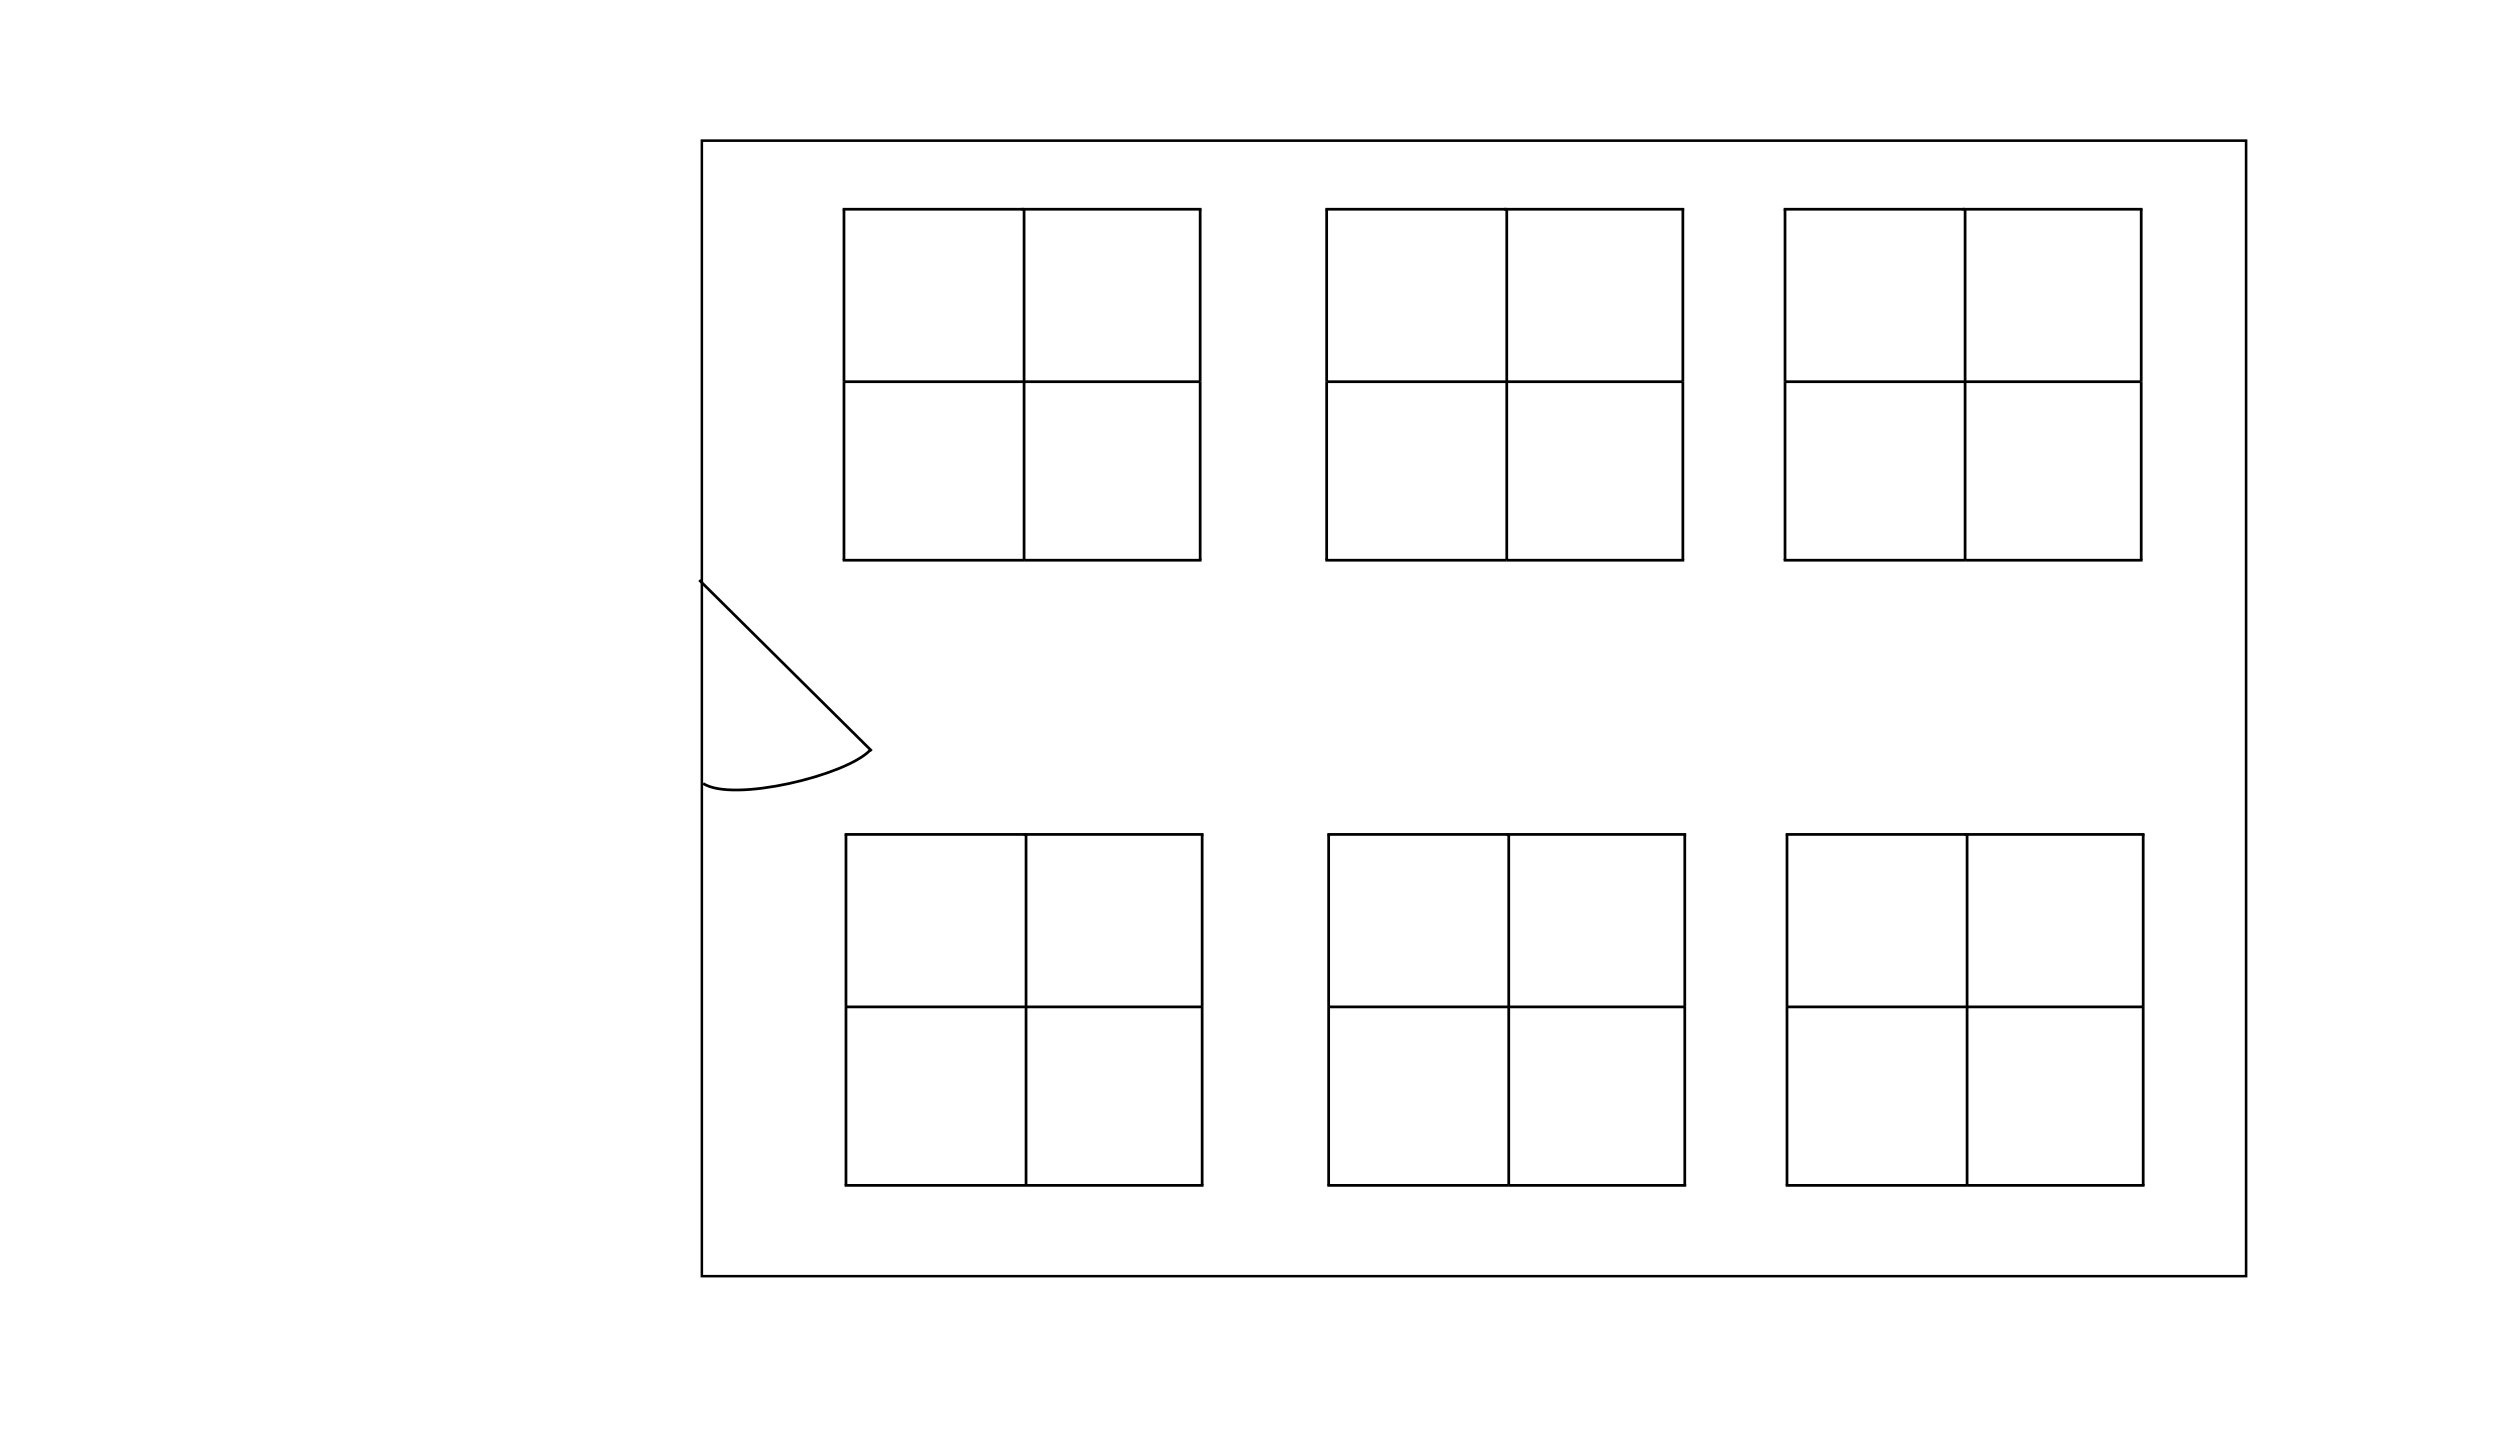
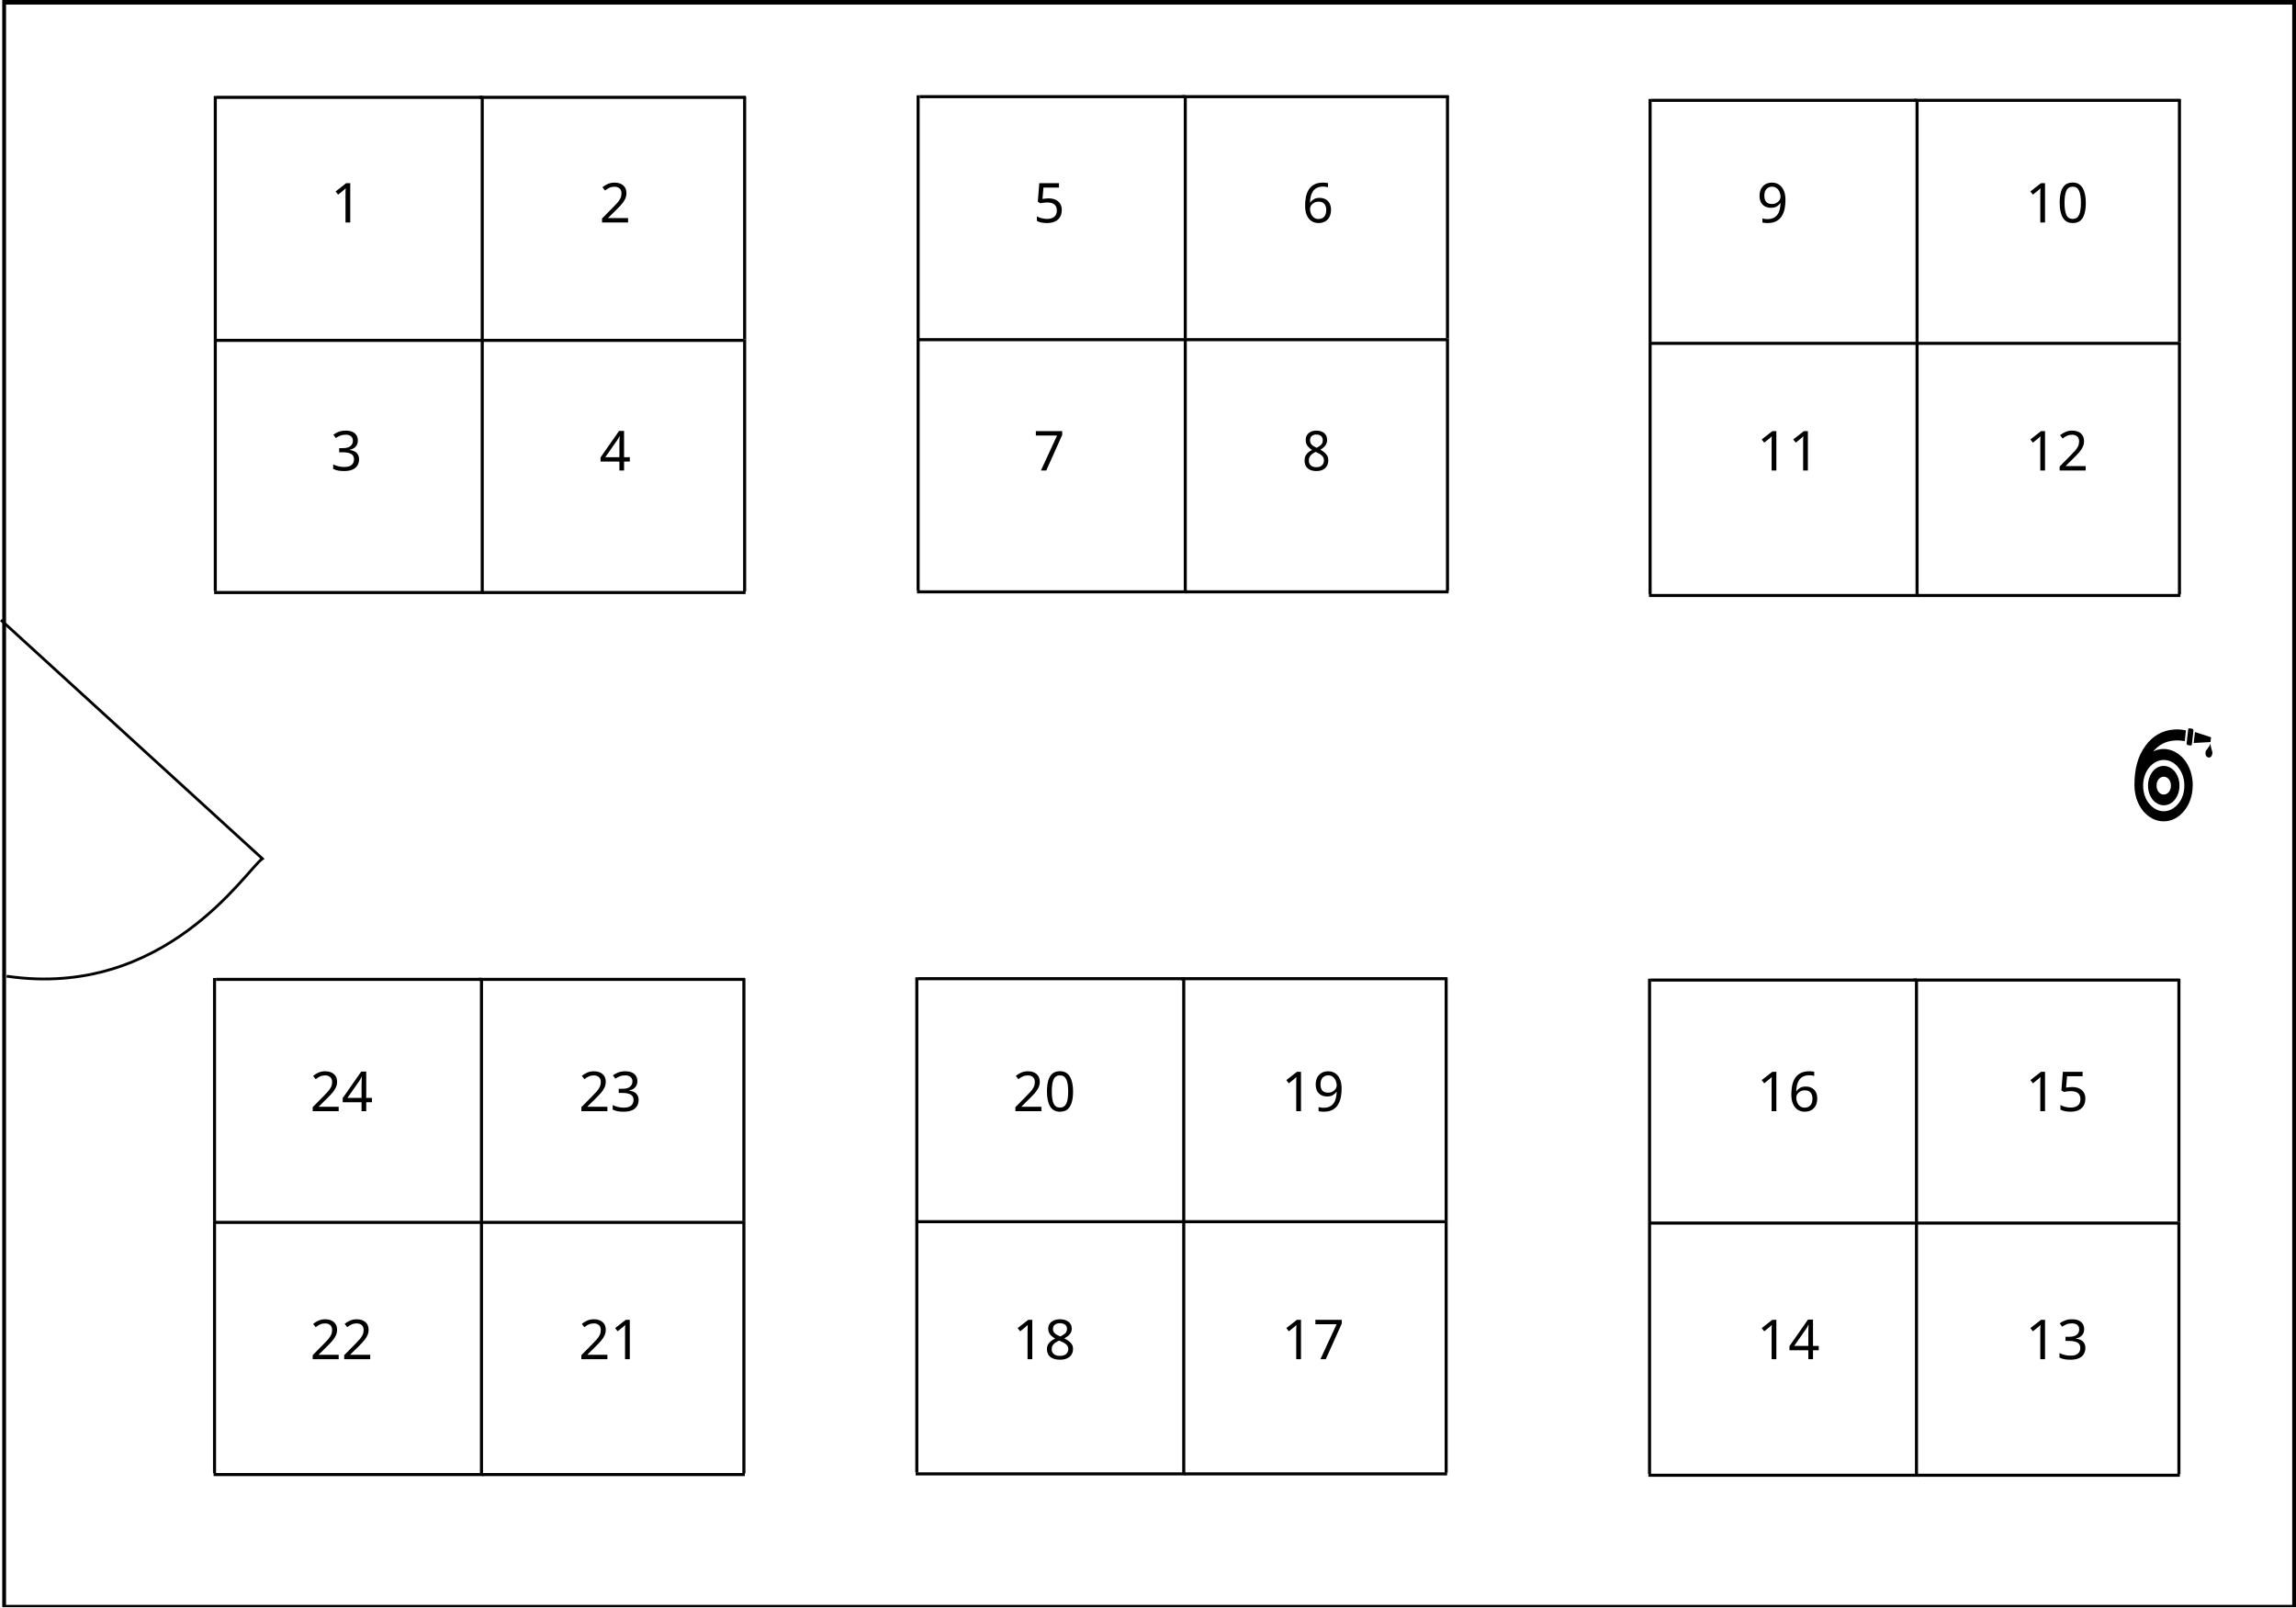
- <svg xmlns="http://www.w3.org/2000/svg" id="svg1" viewBox="0 0 1213.81 701.66">
+ <svg xmlns="http://www.w3.org/2000/svg" id="svg1" width="999.8" height="699.9" viewBox="0 0 999.8 699.9">
  <defs>
-     <style>.cls-1,.cls-2{fill:none;}.cls-2{stroke:#000;stroke-miterlimit:13.33;stroke-width:1.33px;}.cls-3{clip-path:url(#clip-path);}</style>
-     <clipPath id="clip-path">
-       <rect class="cls-1" width="1213.81" height="701.66" />
-     </clipPath>
+     <style>
+             .cls-1{stroke-miterlimit:93.54;stroke-width:1.21px;}.cls-1,.cls-2,.cls-3{fill:none;}.cls-1,.cls-3{stroke:#000;}.cls-2,.cls-4,.cls-5{stroke-width:0px;}.cls-4,.cls-6,.cls-5{fill:#000;}.cls-6{font-family:MyriadPro-Regular,
+             'Myriad Pro';font-size:24px;}.cls-5{fill-rule:evenodd;}.cls-3{stroke-miterlimit:13.33;stroke-width:1.33px;}
+         </style>
  </defs>
-   <g id="layer-MC0">
-     <path id="path2" d="M1091.16,67.66h-751V620.22h751ZM1089.9,619H341.38V68.91H1089.9Z" />
-     <path id="path6" class="cls-2" d="M409.77,185.33h87.44" />
-     <path id="path30" class="cls-2" d="M339.51,281.63l83.72,83" />
-     <g class="cls-3">
-       <path id="path31" class="cls-2" d="M422.49,364.21c-11.6,12.32-66.57,25.56-81.09,16.2" />
-     </g>
-     <path id="path6-2" data-name="path6" class="cls-2" d="M497.21,185.33h85.5" />
-     <path id="path6-3" data-name="path6" class="cls-2" d="M497.21,185.33V101.59" />
-     <path id="path6-4" data-name="path6" class="cls-2" d="M497.21,272V185.33" />
-     <path id="path6-5" data-name="path6" class="cls-2" d="M582.71,272V185.33" />
-     <path id="path6-6" data-name="path6" class="cls-2" d="M582.71,185.33V101.59" />
-     <path id="path6-7" data-name="path6" class="cls-2" d="M409.77,185.33V101.59" />
-     <path id="path6-8" data-name="path6" class="cls-2" d="M409.77,272V185.33" />
-     <path id="path6-9" data-name="path6" class="cls-2" d="M409.13,272h88.09" />
-     <path id="path6-10" data-name="path6" class="cls-2" d="M497.22,272h86.15" />
-     <path id="path6-11" data-name="path6" class="cls-2" d="M409.13,101.59h88.09" />
-     <path id="path6-12" data-name="path6" class="cls-2" d="M495.91,101.59h87.46" />
-     <path id="path6-13" data-name="path6" class="cls-2" d="M644.13,185.33h87.44" />
-     <path id="path6-14" data-name="path6" class="cls-2" d="M731.57,185.33h85.5" />
-     <path id="path6-15" data-name="path6" class="cls-2" d="M731.57,185.33V101.59" />
-     <path id="path6-16" data-name="path6" class="cls-2" d="M731.57,272V185.33" />
-     <path id="path6-17" data-name="path6" class="cls-2" d="M817.07,272V185.33" />
-     <path id="path6-18" data-name="path6" class="cls-2" d="M817.07,185.33V101.59" />
-     <path id="path6-19" data-name="path6" class="cls-2" d="M644.13,185.33V101.59" />
-     <path id="path6-20" data-name="path6" class="cls-2" d="M644.13,272V185.33" />
-     <path id="path6-21" data-name="path6" class="cls-2" d="M643.49,272h88.09" />
-     <path id="path6-22" data-name="path6" class="cls-2" d="M731.58,272h86.16" />
-     <path id="path6-23" data-name="path6" class="cls-2" d="M643.49,101.59h88.09" />
-     <path id="path6-24" data-name="path6" class="cls-2" d="M730.28,101.59h87.46" />
-     <path id="path6-25" data-name="path6" class="cls-2" d="M866.67,185.33H954.1" />
-     <path id="path6-26" data-name="path6" class="cls-2" d="M954.1,185.33h85.51" />
-     <path id="path6-27" data-name="path6" class="cls-2" d="M954.1,185.33V101.59" />
-     <path id="path6-28" data-name="path6" class="cls-2" d="M954.1,272V185.33" />
-     <path id="path6-29" data-name="path6" class="cls-2" d="M1039.61,272V185.33" />
-     <path id="path6-30" data-name="path6" class="cls-2" d="M1039.61,185.33V101.59" />
-     <path id="path6-31" data-name="path6" class="cls-2" d="M866.67,185.33V101.59" />
-     <path id="path6-32" data-name="path6" class="cls-2" d="M866.67,272V185.33" />
-     <path id="path6-33" data-name="path6" class="cls-2" d="M866,272h88.08" />
-     <path id="path6-34" data-name="path6" class="cls-2" d="M954.11,272h86.16" />
-     <path id="path6-35" data-name="path6" class="cls-2" d="M866,101.59h88.08" />
-     <path id="path6-36" data-name="path6" class="cls-2" d="M952.81,101.59h87.46" />
-     <path id="path6-37" data-name="path6" class="cls-2" d="M867.63,488.87h87.44" />
-     <path id="path6-38" data-name="path6" class="cls-2" d="M955.07,488.87h85.5" />
-     <path id="path6-39" data-name="path6" class="cls-2" d="M955.07,488.87V405.13" />
-     <path id="path6-40" data-name="path6" class="cls-2" d="M955.07,575.53V488.87" />
-     <path id="path6-41" data-name="path6" class="cls-2" d="M1040.57,575.53V488.87" />
-     <path id="path6-42" data-name="path6" class="cls-2" d="M1040.57,488.87V405.13" />
-     <path id="path6-43" data-name="path6" class="cls-2" d="M867.63,488.87V405.13" />
-     <path id="path6-44" data-name="path6" class="cls-2" d="M867.63,575.53V488.87" />
-     <path id="path6-45" data-name="path6" class="cls-2" d="M867,575.53h88.09" />
-     <path id="path6-46" data-name="path6" class="cls-2" d="M955.08,575.53h86.15" />
-     <path id="path6-47" data-name="path6" class="cls-2" d="M867,405.13h88.09" />
-     <path id="path6-48" data-name="path6" class="cls-2" d="M953.78,405.13h87.46" />
-     <path id="path6-49" data-name="path6" class="cls-2" d="M645.09,488.87h87.44" />
-     <path id="path6-50" data-name="path6" class="cls-2" d="M732.53,488.87H818" />
-     <path id="path6-51" data-name="path6" class="cls-2" d="M732.53,488.87V405.13" />
-     <path id="path6-52" data-name="path6" class="cls-2" d="M732.53,575.53V488.87" />
-     <path id="path6-53" data-name="path6" class="cls-2" d="M818,575.53V488.87" />
-     <path id="path6-54" data-name="path6" class="cls-2" d="M818,488.87V405.13" />
-     <path id="path6-55" data-name="path6" class="cls-2" d="M645.09,488.87V405.13" />
-     <path id="path6-56" data-name="path6" class="cls-2" d="M645.09,575.53V488.87" />
-     <path id="path6-57" data-name="path6" class="cls-2" d="M644.45,575.53h88.09" />
-     <path id="path6-58" data-name="path6" class="cls-2" d="M732.54,575.53h86.15" />
-     <path id="path6-59" data-name="path6" class="cls-2" d="M644.45,405.13h88.09" />
-     <path id="path6-60" data-name="path6" class="cls-2" d="M731.23,405.13h87.46" />
-     <path id="path6-61" data-name="path6" class="cls-2" d="M410.74,488.87h87.43" />
-     <path id="path6-62" data-name="path6" class="cls-2" d="M498.17,488.87h85.5" />
-     <path id="path6-63" data-name="path6" class="cls-2" d="M498.17,488.87V405.13" />
-     <path id="path6-64" data-name="path6" class="cls-2" d="M498.17,575.53V488.87" />
-     <path id="path6-65" data-name="path6" class="cls-2" d="M583.67,575.53V488.87" />
-     <path id="path6-66" data-name="path6" class="cls-2" d="M583.67,488.87V405.13" />
-     <path id="path6-67" data-name="path6" class="cls-2" d="M410.74,488.87V405.13" />
-     <path id="path6-68" data-name="path6" class="cls-2" d="M410.74,575.53V488.87" />
-     <path id="path6-69" data-name="path6" class="cls-2" d="M410.09,575.53h88.09" />
-     <path id="path6-70" data-name="path6" class="cls-2" d="M498.18,575.53h86.16" />
-     <path id="path6-71" data-name="path6" class="cls-2" d="M410.09,405.13h88.09" />
-     <path id="path6-72" data-name="path6" class="cls-2" d="M496.88,405.13h87.46" />
-   </g>
+   <path id="door" class="cls-1" d="M.41,270.01l113.85,103.93c-7.08,4.89-42.18,61.34-111.38,51.17" />
+   <g id="rack-1">
+     <g id="seperators-1">
+       <path id="leftFloor-1" class="cls-3" d="M93.66,148.22h116.74" />
+       <path id="rightFloor-1" class="cls-3" d="M210.32,148.22h113.52" />
+       <path id="topDivider-1" class="cls-3" d="M209.99,147.72V41.89" />
+       <path id="bottomDivider-1" class="cls-3" d="M209.99,257.54v-109.82" />
+     </g>
+     <g id="cageC-1">
+       <path id="CY-1" class="cls-3" d="M93.75,257.44v-109.82" />
+       <path id="CX-1" class="cls-3" d="M93.25,258.04h117.56" />
+       <rect id="cage-3" class="cls-2" x="94.32" y="149.62" width="115.67" height="107.82" />
+       <text class="cls-6" transform="translate(144 204.9)">
+         <tspan x="0" y="0">3</tspan>
+       </text>
+     </g>
+     <g id="cageD-1">
+       <path id="DY-1" class="cls-3" d="M324.26,257.54v-109.82" />
+       <path id="DX-1" class="cls-3" d="M210.32,258.04h114.35" />
+       <rect id="cage-4" class="cls-2" x="210.81" y="149.62" width="113.03" height="107.82" />
+       <text class="cls-6" transform="translate(261 204.9)">
+         <tspan x="0" y="0">4</tspan>
+       </text>
+     </g>
+     <g id="cageA-1">
+       <path id="AY-1" class="cls-3" d="M93.75,147.72V41.79" />
+       <path id="AX-1" class="cls-3" d="M94.32,42.39h115.75" />
+       <rect id="cage-1" class="cls-2" x="93.25" y="43.09" width="116.74" height="104.63" />
+       <text class="cls-6" transform="translate(144 96.9)">
+         <tspan x="0" y="0">1</tspan>
+       </text>
+     </g>
+     <g id="cageB-1">
+       <path id="BY-1" class="cls-3" d="M324.26,147.72V41.89" />
+       <path id="BX-1" class="cls-3" d="M208.67,42.39h116" />
+       <rect id="cage-2" class="cls-2" x="210.32" y="43.09" width="113.52" height="104.53" />
+       <text class="cls-6" transform="translate(261 96.9)">
+         <tspan x="0" y="0">2</tspan>
+       </text>
+     </g>
+   </g>
+   <g id="rack-2">
+     <g id="seperators-2">
+       <path id="leftFloor-2" class="cls-3" d="M399.72,147.92h116.74" />
+       <path id="rightFloor-2" class="cls-3" d="M516.46,147.92h113.52" />
+       <path id="topDivider-2" class="cls-3" d="M516.13,147.42V41.59" />
+       <path id="bottomDivider-2" class="cls-3" d="M516.13,257.24v-109.82" />
+     </g>
+     <g id="cageC-2">
+       <path id="CY-2" class="cls-3" d="M399.8,257.14v-109.82" />
+       <path id="CX-2" class="cls-3" d="M399.31,257.74h117.56" />
+       <rect id="cage-7" class="cls-2" x="400.46" y="149.32" width="115.67" height="107.82" />
+       <text class="cls-6" transform="translate(450 204.9)">
+         <tspan x="0" y="0">7</tspan>
+       </text>
+     </g>
+     <g id="cageD-2">
+       <path id="DY-2" class="cls-3" d="M630.31,257.24v-109.82" />
+       <path id="DX-2" class="cls-3" d="M516.46,257.74h114.35" />
+       <rect id="cage-8" class="cls-2" x="516.87" y="149.32" width="113.03" height="107.82" />
+       <text class="cls-6" transform="translate(567 204.9) scale(.91 1)">
+         <tspan x="0" y="0">8</tspan>
+       </text>
+     </g>
+     <g id="cageA-2">
+       <path id="AY-2" class="cls-3" d="M399.8,147.42V41.49" />
+       <path id="AX-2" class="cls-3" d="M400.46,42.09h115.75" />
+       <rect id="cage-5" class="cls-2" x="399.31" y="42.79" width="116.74" height="104.63" />
+       <text class="cls-6" transform="translate(450 96.9)">
+         <tspan x="0" y="0">5</tspan>
+       </text>
+     </g>
+     <g id="cageB-2">
+       <path id="BY-2" class="cls-3" d="M630.31,147.42V41.59" />
+       <path id="BX-2" class="cls-3" d="M514.81,42.09h116" />
+       <rect id="cage-6" class="cls-2" x="516.46" y="42.79" width="113.52" height="104.53" />
+       <text class="cls-6" transform="translate(567 96.9)">
+         <tspan x="0" y="0">6</tspan>
+       </text>
+     </g>
+   </g>
+   <g id="rack-5">
+     <g id="seperators-5">
+       <path id="rightFloor-5" class="cls-3" d="M399.14,532.03h116.74" />
+       <path id="leftFloor-5" class="cls-3" d="M515.8,532.03h113.52" />
+       <path id="bottomDivider-5" class="cls-3" d="M515.47,531.53v-105.83" />
+       <path id="topDivider-5" class="cls-3" d="M515.47,641.35v-109.82" />
+     </g>
+     <g id="cageC-5">
+       <path id="CY-5" class="cls-3" d="M399.23,641.25v-109.82" />
+       <path id="CX-5" class="cls-3" d="M398.73,641.85h117.56" />
+       <rect id="cage-18" class="cls-2" x="399.8" y="533.43" width="115.67" height="107.82" />
+       <text class="cls-6" transform="translate(441 591.9)">
+         <tspan x="0" y="0">18</tspan>
+       </text>
+     </g>
+     <g id="cageD-5">
+       <path id="DY-5" class="cls-3" d="M629.73,641.35v-109.82" />
+       <path id="DX-5" class="cls-3" d="M515.8,641.85h114.35" />
+       <rect id="cage-17" class="cls-2" x="516.29" y="533.43" width="113.03" height="107.82" />
+       <text class="cls-6" transform="translate(558 591.9)">
+         <tspan x="0" y="0">17</tspan>
+       </text>
+     </g>
+     <g id="cageA-5">
+       <path id="AY-5" class="cls-3" d="M399.23,531.53v-105.93" />
+       <path id="AX-5" class="cls-3" d="M399.8,426.2h115.75" />
+       <rect id="cage-20" class="cls-2" x="398.73" y="426.9" width="116.74" height="104.63" />
+       <text class="cls-6" transform="translate(441 483.9)">
+         <tspan x="0" y="0">20</tspan>
+       </text>
+     </g>
+     <g id="cageB-5">
+       <path id="BY-5" class="cls-3" d="M629.73,531.53v-105.83" />
+       <path id="BX-5" class="cls-3" d="M514.15,426.2h116" />
+       <rect id="cage-19" class="cls-2" x="515.8" y="426.9" width="113.52" height="104.53" />
+       <text class="cls-6" transform="translate(558 483.9)">
+         <tspan x="0" y="0">19</tspan>
+       </text>
+     </g>
+   </g>
+   <g id="rack-3">
+     <g id="seperators-3">
+       <path id="leftFloor-3" class="cls-3" d="M718.46,149.52h116.74" />
+       <path id="rightFloor-3" class="cls-3" d="M835.12,149.52h113.52" />
+       <path id="topDivider-3" class="cls-3" d="M834.79,149.02V43.19" />
+       <path id="bottomDivider-3" class="cls-3" d="M834.79,258.83v-109.82" />
+     </g>
+     <g id="cageC-3">
+       <path id="CY-3" class="cls-3" d="M718.54,258.73v-109.82" />
+       <path id="CX-3" class="cls-3" d="M718.05,259.33h117.56" />
+       <rect id="cage-11" class="cls-2" x="719.12" y="150.91" width="115.67" height="107.82" />
+       <text class="cls-6" transform="translate(765 204.9)">
+         <tspan x="0" y="0">11</tspan>
+       </text>
+     </g>
+     <g id="cageD-3">
+       <path id="DY-3" class="cls-3" d="M949.05,258.83v-109.82" />
+       <path id="DX-3" class="cls-3" d="M835.12,259.33h114.35" />
+       <rect id="cage-12" class="cls-2" x="835.61" y="150.91" width="113.03" height="107.82" />
+       <text class="cls-6" transform="translate(882 204.9)">
+         <tspan x="0" y="0">12</tspan>
+       </text>
+     </g>
+     <g id="cageA-3">
+       <path id="AY-3" class="cls-3" d="M718.54,149.02V43.09" />
+       <path id="AX-3" class="cls-3" d="M719.12,43.69h115.75" />
+       <rect id="cage-9" class="cls-2" x="718.05" y="44.39" width="116.74" height="104.63" />
+       <text class="cls-6" transform="translate(765 96.9)">
+         <tspan x="0" y="0">9</tspan>
+       </text>
+     </g>
+     <g id="cageB-3">
+       <path id="BY-3" class="cls-3" d="M949.05,149.02V43.19" />
+       <path id="BX-3" class="cls-3" d="M833.47,43.69h116" />
+       <rect id="cage-10" class="cls-2" x="835.12" y="44.39" width="113.52" height="104.53" />
+       <text class="cls-6" transform="translate(882 96.9)">
+         <tspan x="0" y="0">10</tspan>
+       </text>
+     </g>
+   </g>
+   <g id="rack-4">
+     <g id="seperators-4">
+       <path id="rightFloor-4" class="cls-3" d="M718.21,532.63h116.74" />
+       <path id="leftFloor-4" class="cls-3" d="M834.87,532.63h113.52" />
+       <path id="bottomDivider-4" class="cls-3" d="M834.54,532.13v-105.83" />
+       <path id="topDivider-4" class="cls-3" d="M834.54,641.95v-109.82" />
+     </g>
+     <g id="cageC-4">
+       <path id="CY-4" class="cls-3" d="M718.3,641.85v-109.82" />
+       <path id="CX-4" class="cls-3" d="M717.8,642.45h117.56" />
+       <rect id="cage-14" class="cls-2" x="718.87" y="534.03" width="115.67" height="107.82" />
+       <text class="cls-6" transform="translate(765 591.9)">
+         <tspan x="0" y="0">14</tspan>
+       </text>
+     </g>
+     <g id="cageD-4">
+       <path id="DY-4" class="cls-3" d="M948.81,641.95v-109.82" />
+       <path id="DX-4" class="cls-3" d="M834.87,642.45h114.35" />
+       <rect id="cage-13" class="cls-2" x="835.36" y="534.03" width="113.03" height="107.82" />
+       <text class="cls-6" transform="translate(882 591.9)">
+         <tspan x="0" y="0">13</tspan>
+       </text>
+     </g>
+     <g id="cageA-4">
+       <path id="AY-4" class="cls-3" d="M718.3,532.13v-105.93" />
+       <path id="AX-4" class="cls-3" d="M718.87,426.8h115.75" />
+       <rect id="cage-16" class="cls-2" x="717.8" y="427.5" width="116.74" height="104.63" />
+       <text class="cls-6" transform="translate(765 483.9)">
+         <tspan x="0" y="0">16</tspan>
+       </text>
+     </g>
+     <g id="cageB-4">
+       <path id="BY-4" class="cls-3" d="M948.81,532.13v-105.83" />
+       <path id="BX-4" class="cls-3" d="M833.22,426.8h116" />
+       <rect id="cage-15" class="cls-2" x="834.87" y="427.5" width="113.52" height="104.53" />
+       <text class="cls-6" transform="translate(882 483.9)">
+         <tspan x="0" y="0">15</tspan>
+       </text>
+     </g>
+   </g>
+   <g id="rack-6">
+     <g id="seperators-6">
+       <path id="rightFloor-6" class="cls-3" d="M93.34,532.33h116.74" />
+       <path id="leftFloor-6" class="cls-3" d="M209.99,532.33h113.52" />
+       <path id="bottomDivider-6" class="cls-3" d="M209.66,531.83v-105.83" />
+       <path id="topDivider-6" class="cls-3" d="M209.66,641.65v-109.82" />
+     </g>
+     <g id="cageC-6">
+       <path id="CY-6" class="cls-3" d="M93.42,641.55v-109.82" />
+       <path id="CX-6" class="cls-3" d="M93.01,642.15h117.56" />
+       <rect id="cage-22" class="cls-2" x="94.08" y="533.73" width="115.67" height="107.82" />
+       <text class="cls-6" transform="translate(135 591.9)">
+         <tspan x="0" y="0">22</tspan>
+       </text>
+     </g>
+     <g id="cageD-6">
+       <path id="DY-6" class="cls-3" d="M323.93,641.65v-109.82" />
+       <path id="DX-6" class="cls-3" d="M209.99,642.15h114.35" />
+       <rect id="cage-21" class="cls-2" x="210.48" y="533.73" width="113.03" height="107.82" />
+       <text class="cls-6" transform="translate(252 591.9)">
+         <tspan x="0" y="0">21</tspan>
+       </text>
+     </g>
+     <g id="cageA-6">
+       <path id="AY-6" class="cls-3" d="M93.42,531.83v-105.93" />
+       <path id="AX-6" class="cls-3" d="M94.08,426.5h115.75" />
+       <rect id="cage-24" class="cls-2" x="93.01" y="427.2" width="116.74" height="104.63" />
+       <text class="cls-6" transform="translate(135 483.9)">
+         <tspan x="0" y="0">24</tspan>
+       </text>
+     </g>
+     <g id="cageB-6">
+       <path id="BY-6" class="cls-3" d="M323.93,531.83v-105.83" />
+       <path id="BX-6" class="cls-3" d="M208.34,426.5h116" />
+       <rect id="cage-23" class="cls-2" x="209.99" y="427.2" width="113.52" height="104.53" />
+       <text class="cls-6" transform="translate(252 483.9)">
+         <tspan x="0" y="0">23</tspan>
+       </text>
+     </g>
+   </g>
+   <path id="hose" class="cls-5" d="M962.56,323.77c-.66,1.99-1.98,2.69-2.14,3.69-.16,1,.08,2.09,1.15,2.39,1.07.3,1.65-.7,1.81-1.7.16-1-.74-2.29-.82-4.39h0ZM942.21,338.23c-.82,0-1.65.4-2.22,1.1h0c-.58.7-.91,1.7-.91,2.79s.33,2.09.91,2.79c.58.7,1.32,1.1,2.22,1.1.82,0,1.65-.4,2.22-1.1h0c.58-.7.91-1.7.91-2.79s-.33-2.09-.91-2.79c-.58-.7-1.4-1.1-2.22-1.1ZM951.36,322.77c-1.57-.3-2.97-.4-4.28-.3-4.2.2-7.33,2.19-9.47,4.79,1.4-.7,2.97-1.1,4.53-1.1,3.46,0,6.67,1.8,8.98,4.59,2.31,2.89,3.71,6.78,3.71,11.17s-1.4,8.38-3.71,11.17c-2.31,2.89-5.44,4.59-8.98,4.59s-6.67-1.8-8.98-4.59c-2.31-2.89-3.71-6.78-3.71-11.17,0-6.68,1.24-12.47,5.03-17.46,2.8-3.69,6.84-6.48,12.44-6.78,1.57-.1,3.21,0,4.94.4l-.49,4.69ZM942.21,330.95c-2.47,0-4.7,1.3-6.34,3.29-1.65,1.99-2.64,4.79-2.64,7.88s.99,5.88,2.64,7.88c1.65,1.99,3.87,3.29,6.34,3.29s4.7-1.3,6.34-3.29c1.65-1.99,2.64-4.79,2.64-7.88s-.99-5.88-2.64-7.88c-1.65-2.09-3.87-3.29-6.34-3.29ZM937.35,336.04c1.24-1.6,2.97-2.49,4.86-2.49s3.62,1,4.86,2.49h0c1.24,1.6,1.98,3.69,1.98,6.08s-.74,4.49-1.98,6.08h0c-1.24,1.6-2.97,2.49-4.86,2.49s-3.62-1-4.86-2.49c-1.24-1.6-1.98-3.69-1.98-6.08s.74-4.49,1.98-6.08ZM953.5,317.18l1.15.2c.33.1.49.4.49.8l-.66,5.88c-.08.4-.33.7-.66.6l-1.15-.2c-.33-.1-.49-.4-.49-.8l.66-5.88c0-.4.33-.7.66-.6ZM955.81,318.78l7,2.29-.25,2.09-7.33.4.58-4.79Z" />
+   <path id="border" class="cls-4" d="M999.8,0H.98v699.9h998.82V0ZM998.15,698.9H2.63V1.99h995.52v696.91Z" />
</svg>
